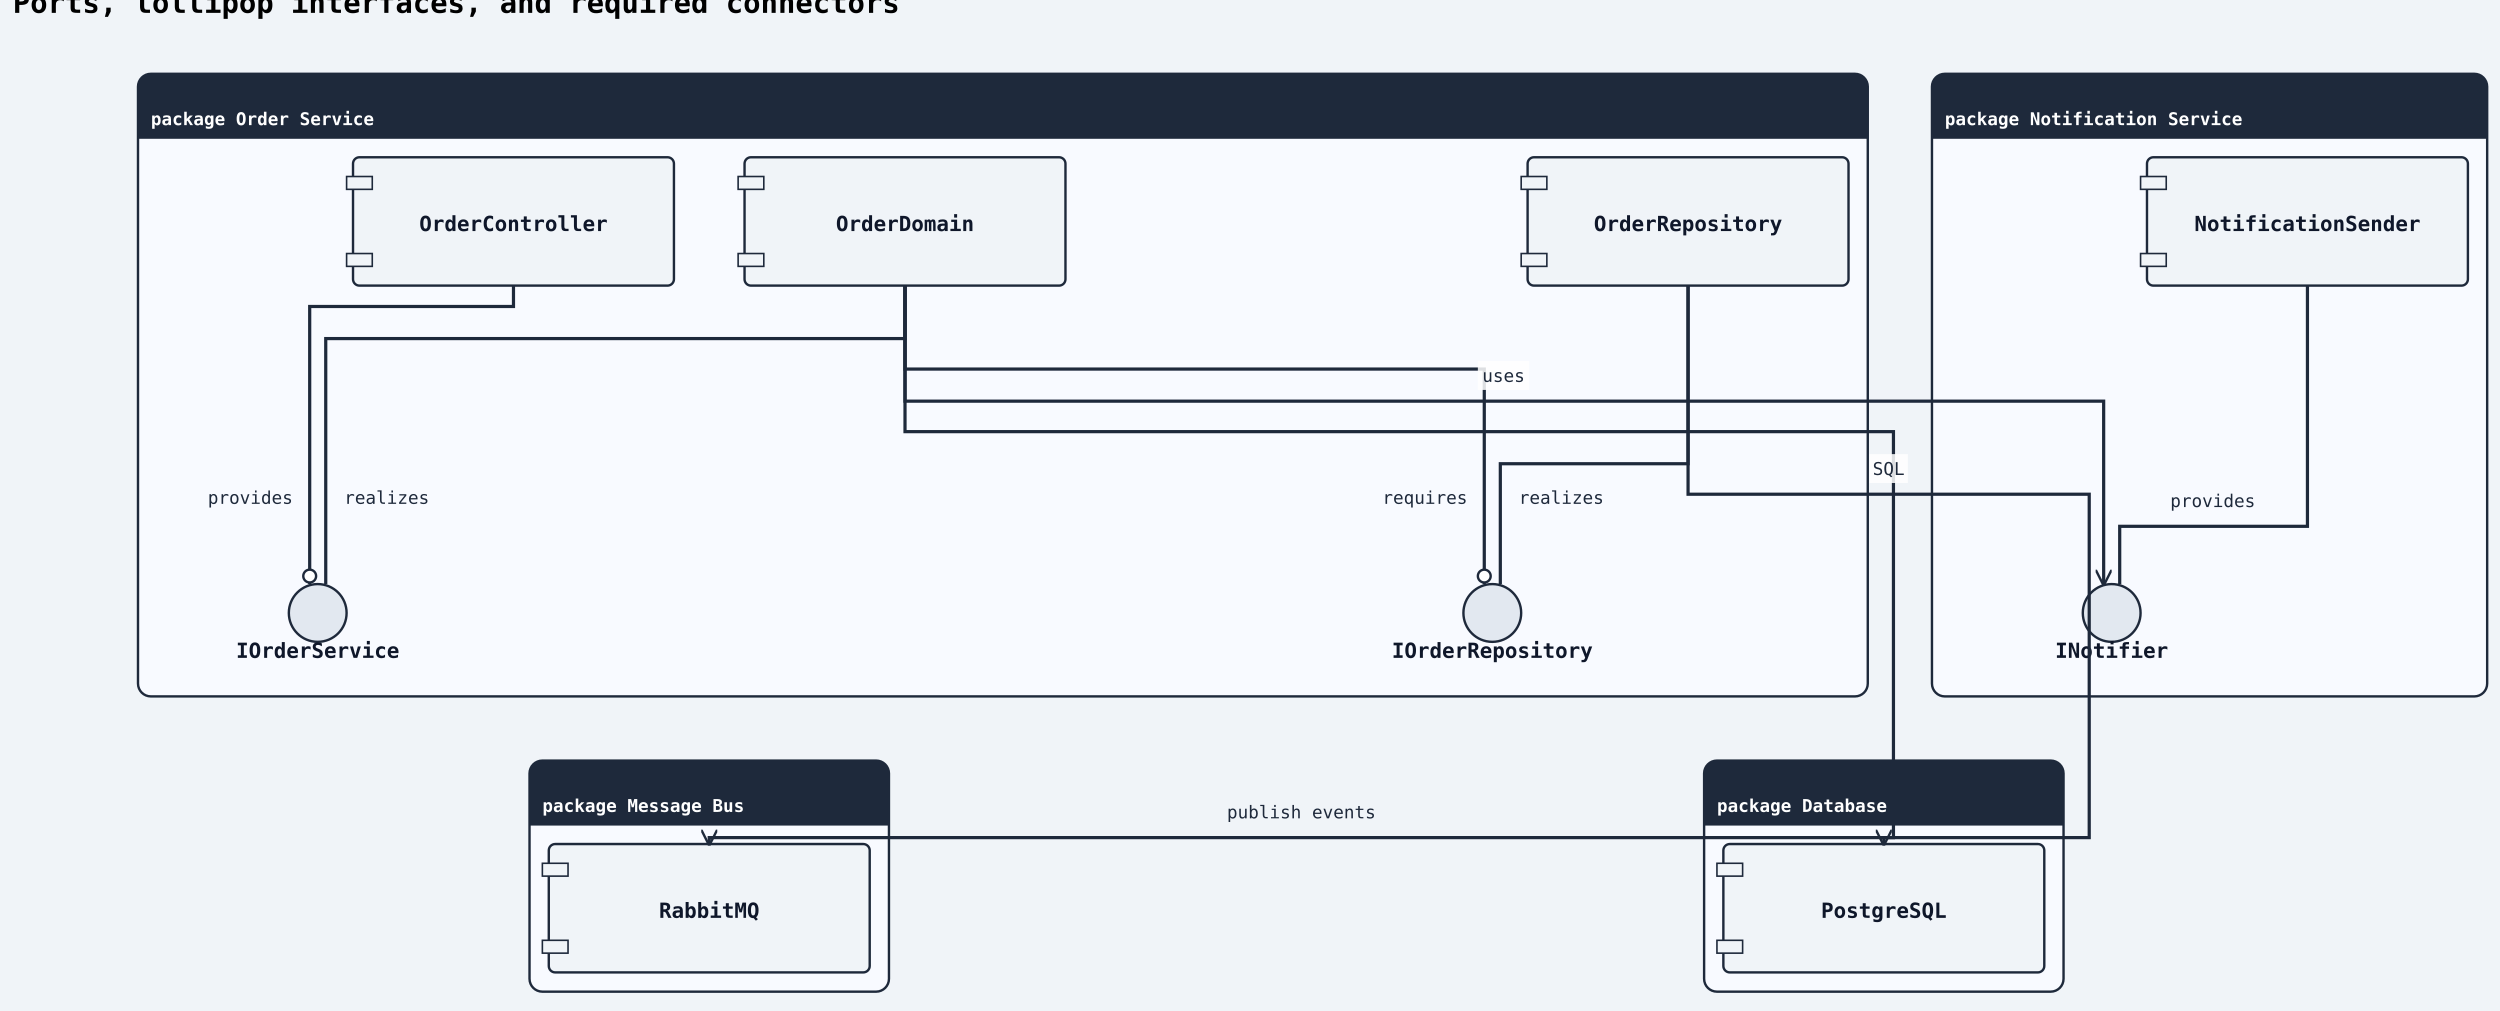
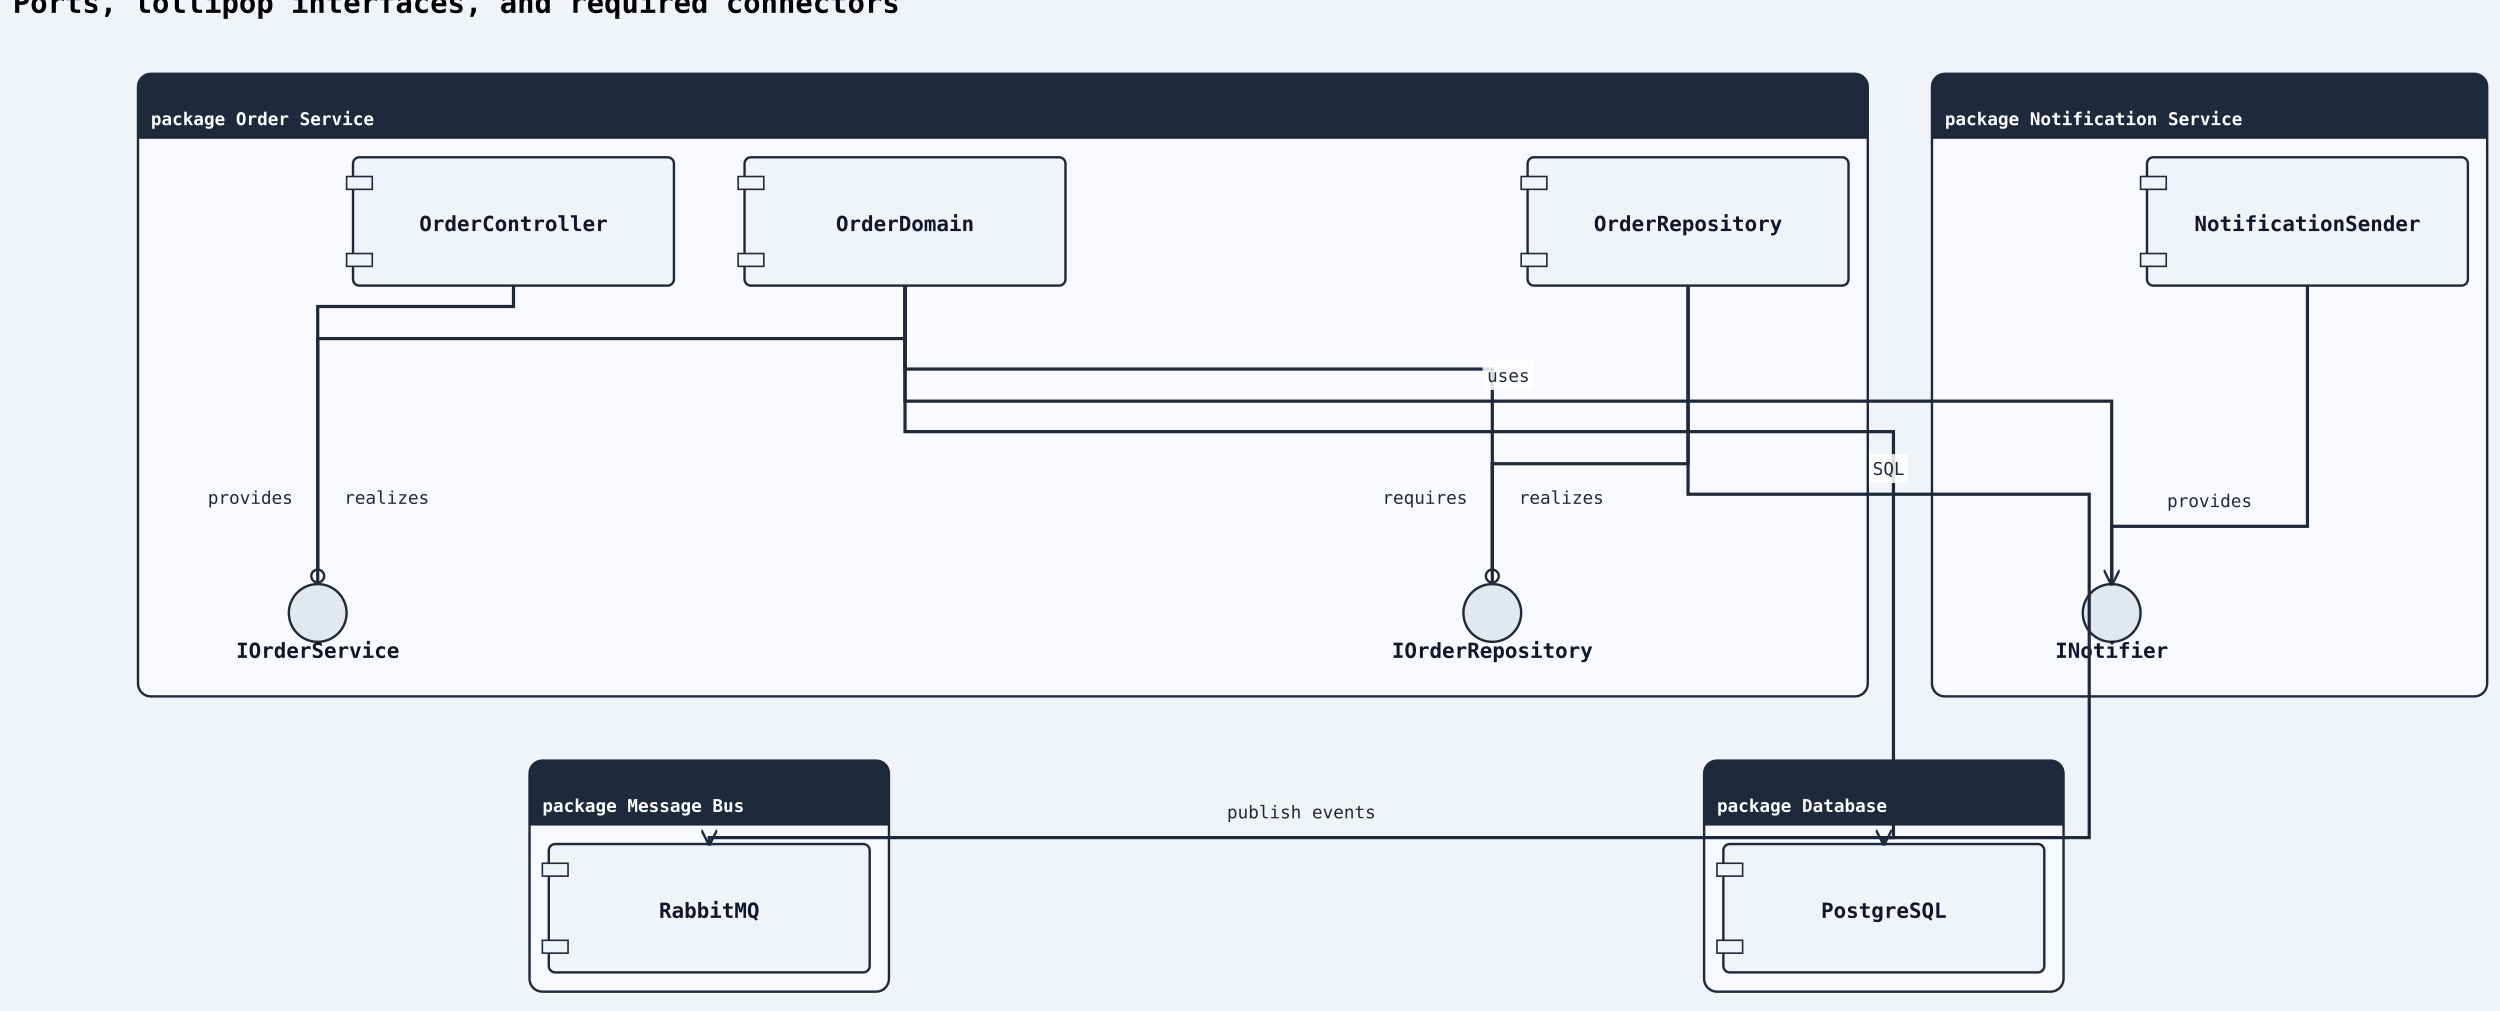
<svg xmlns="http://www.w3.org/2000/svg" width="1558" height="630" viewBox="0 0 1558 630">
  <rect width="100%" height="100%" fill="#f0f4f8" />
  <defs>
    <marker id="arrow-open" viewBox="0 0 10 10" refX="9" refY="5" markerWidth="10" markerHeight="10" markerUnits="userSpaceOnUse" orient="auto-start-reverse">
      <path d="M0,0 L10,5 L0,10" fill="none" stroke="#1e293b" stroke-width="1.5" />
    </marker>
    <marker id="arrow-triangle" viewBox="0 0 12 12" refX="11" refY="6" markerWidth="12" markerHeight="12" markerUnits="userSpaceOnUse" orient="auto-start-reverse">
      <polygon points="0,0 12,6 0,12" fill="#ffffff" stroke="#1e293b" stroke-width="1.5" fill-rule="nonzero" />
    </marker>
    <marker id="arrow-diamond-filled" viewBox="0 0 14 10" refX="13" refY="5" markerWidth="14" markerHeight="10" markerUnits="userSpaceOnUse" orient="auto-start-reverse">
      <path d="M0,5 L7,0 L14,5 L7,10 z" fill="#1e293b" stroke="#1e293b" stroke-width="1" />
    </marker>
    <marker id="arrow-diamond-open" viewBox="0 0 14 10" refX="13" refY="5" markerWidth="14" markerHeight="10" markerUnits="userSpaceOnUse" orient="auto-start-reverse">
      <path d="M0,5 L7,0 L14,5 L7,10 z" fill="#ffffff" stroke="#1e293b" stroke-width="1" />
    </marker>
    <marker id="arrow-double-open" viewBox="0 0 16 12" refX="15" refY="6" markerWidth="16" markerHeight="12" markerUnits="userSpaceOnUse" orient="auto-start-reverse">
      <path d="M0,1 L8,6 L0,11 M7,1 L15,6 L7,11" fill="none" stroke="#1e293b" stroke-width="1.5" stroke-linejoin="round" />
    </marker>
    <marker id="arrow-circle-open" viewBox="0 0 12 12" refX="11" refY="6" markerWidth="12" markerHeight="12" markerUnits="userSpaceOnUse" orient="auto-start-reverse">
      <circle cx="6" cy="6" r="4" fill="#ffffff" stroke="#1e293b" stroke-width="1.5" />
    </marker>
    <marker id="arrow-circle-filled" viewBox="0 0 12 12" refX="11" refY="6" markerWidth="12" markerHeight="12" markerUnits="userSpaceOnUse" orient="auto-start-reverse">
      <circle cx="6" cy="6" r="4" fill="#1e293b" stroke="#1e293b" stroke-width="1.5" />
    </marker>
    <marker id="arrow-triangle-filled" viewBox="0 0 12 12" refX="11" refY="6" markerWidth="12" markerHeight="12" markerUnits="userSpaceOnUse" orient="auto-start-reverse">
      <polygon points="0,0 12,6 0,12" fill="#1e293b" stroke="#1e293b" stroke-width="1.5" />
    </marker>
    <marker id="arrow-box-filled" viewBox="0 0 12 12" refX="11" refY="6" markerWidth="12" markerHeight="12" markerUnits="userSpaceOnUse" orient="auto-start-reverse">
      <rect x="2" y="2" width="8" height="8" fill="#1e293b" stroke="#1e293b" stroke-width="1.5" />
    </marker>
    <marker id="arrow-plus" viewBox="0 0 12 12" refX="11" refY="6" markerWidth="12" markerHeight="12" markerUnits="userSpaceOnUse" orient="auto-start-reverse">
      <path d="M6,1 L6,11 M1,6 L11,6" fill="none" stroke="#1e293b" stroke-width="1.8" stroke-linecap="round" />
    </marker>
    <marker id="arrow-slash" viewBox="0 0 12 12" refX="10" refY="6" markerWidth="12" markerHeight="12" markerUnits="userSpaceOnUse" orient="auto-start-reverse">
      <path d="M3,2 L9,10" fill="none" stroke="#1e293b" stroke-width="1.8" stroke-linecap="round" />
    </marker>
    <marker id="arrow-cross" viewBox="0 0 12 12" refX="11" refY="6" markerWidth="12" markerHeight="12" markerUnits="userSpaceOnUse" orient="auto-start-reverse">
      <path d="M2,2 L10,10 M10,2 L2,10" fill="none" stroke="#1e293b" stroke-width="1.8" stroke-linecap="round" />
    </marker>
    <marker id="arrow-bracket-open" viewBox="0 0 12 14" refX="11" refY="7" markerWidth="12" markerHeight="14" markerUnits="userSpaceOnUse" orient="auto-start-reverse">
      <path d="M10,1 L4,1 L4,13 L10,13" fill="none" stroke="#1e293b" stroke-width="1.8" stroke-linecap="round" stroke-linejoin="round" />
    </marker>
  </defs>
  <marker id="arrow-ie-one" viewBox="0 0 24 16" refX="22" refY="8" markerWidth="24" markerHeight="16" markerUnits="userSpaceOnUse" orient="auto-start-reverse">
    <path d="M16,2 L16,14" fill="none" stroke="#1e293b" stroke-width="1.8" stroke-linecap="round" />
  </marker>
  <marker id="arrow-ie-zero-one" viewBox="0 0 30 16" refX="28" refY="8" markerWidth="30" markerHeight="16" markerUnits="userSpaceOnUse" orient="auto-start-reverse">
    <circle cx="10" cy="8" r="4" fill="#ffffff" stroke="#1e293b" stroke-width="1.5" />
    <path d="M20,2 L20,14" fill="none" stroke="#1e293b" stroke-width="1.8" stroke-linecap="round" />
  </marker>
  <marker id="arrow-ie-zero-many" viewBox="0 0 34 18" refX="32" refY="9" markerWidth="34" markerHeight="18" markerUnits="userSpaceOnUse" orient="auto-start-reverse">
    <circle cx="8" cy="9" r="4" fill="#ffffff" stroke="#1e293b" stroke-width="1.5" />
    <path d="M18,9 L31,2 M18,9 L31,9 M18,9 L31,16" fill="none" stroke="#1e293b" stroke-width="1.7" stroke-linecap="round" />
  </marker>
  <marker id="arrow-ie-one-many" viewBox="0 0 34 18" refX="32" refY="9" markerWidth="34" markerHeight="18" markerUnits="userSpaceOnUse" orient="auto-start-reverse">
    <path d="M8,2 L8,16 M18,9 L31,2 M18,9 L31,9 M18,9 L31,16" fill="none" stroke="#1e293b" stroke-width="1.7" stroke-linecap="round" />
  </marker>
  <text x="8" y="8" font-family="monospace" font-size="18" font-weight="600">Ports, lollipop interfaces, and required connectors</text>
  <rect class="uml-group-frame" data-uml-group="Order Service" x="86" y="46" width="1078" height="388" rx="8" ry="8" fill="#f8faff" stroke="#1e293b" stroke-width="1.5" />
  <rect x="86" y="46" width="1078" height="40" rx="8" ry="8" fill="#1e293b" stroke="none" />
  <rect x="86" y="78" width="1078" height="8" fill="#1e293b" stroke="none" />
  <text x="94" y="78" font-family="monospace" font-size="11" font-weight="600" fill="#ffffff">package Order Service</text>
  <line x1="86" y1="86" x2="1164" y2="86" stroke="#1e293b" stroke-width="1" />
  <rect class="uml-group-frame" data-uml-group="Notification Service" x="1204" y="46" width="346" height="388" rx="8" ry="8" fill="#f8faff" stroke="#1e293b" stroke-width="1.5" />
  <rect x="1204" y="46" width="346" height="40" rx="8" ry="8" fill="#1e293b" stroke="none" />
  <rect x="1204" y="78" width="346" height="8" fill="#1e293b" stroke="none" />
  <text x="1212" y="78" font-family="monospace" font-size="11" font-weight="600" fill="#ffffff">package Notification Service</text>
  <line x1="1204" y1="86" x2="1550" y2="86" stroke="#1e293b" stroke-width="1" />
  <rect class="uml-group-frame" data-uml-group="Database" x="1062" y="474" width="224" height="144" rx="8" ry="8" fill="#f8faff" stroke="#1e293b" stroke-width="1.5" />
  <rect x="1062" y="474" width="224" height="40" rx="8" ry="8" fill="#1e293b" stroke="none" />
  <rect x="1062" y="506" width="224" height="8" fill="#1e293b" stroke="none" />
  <text x="1070" y="506" font-family="monospace" font-size="11" font-weight="600" fill="#ffffff">package Database</text>
  <line x1="1062" y1="514" x2="1286" y2="514" stroke="#1e293b" stroke-width="1" />
  <rect class="uml-group-frame" data-uml-group="Message Bus" x="330" y="474" width="224" height="144" rx="8" ry="8" fill="#f8faff" stroke="#1e293b" stroke-width="1.5" />
  <rect x="330" y="474" width="224" height="40" rx="8" ry="8" fill="#1e293b" stroke="none" />
  <rect x="330" y="506" width="224" height="8" fill="#1e293b" stroke="none" />
  <text x="338" y="506" font-family="monospace" font-size="11" font-weight="600" fill="#ffffff">package Message Bus</text>
  <line x1="330" y1="514" x2="554" y2="514" stroke="#1e293b" stroke-width="1" />
  <rect class="uml-node uml-component" data-uml-kind="component" x="220" y="98" width="200" height="80" rx="4" ry="4" fill="#f0f4f8" stroke="#1e293b" stroke-width="1.5" />
  <rect x="216" y="110" width="16" height="8" fill="#f0f4f8" stroke="#1e293b" stroke-width="1" />
  <rect x="216" y="158" width="16" height="8" fill="#f0f4f8" stroke="#1e293b" stroke-width="1" />
  <text x="320" y="144" text-anchor="middle" font-family="monospace" font-size="13" font-weight="600" fill="#0f172a">OrderController</text>
  <rect class="uml-node uml-component" data-uml-kind="component" x="464" y="98" width="200" height="80" rx="4" ry="4" fill="#f0f4f8" stroke="#1e293b" stroke-width="1.5" />
  <rect x="460" y="110" width="16" height="8" fill="#f0f4f8" stroke="#1e293b" stroke-width="1" />
  <rect x="460" y="158" width="16" height="8" fill="#f0f4f8" stroke="#1e293b" stroke-width="1" />
  <text x="564" y="144" text-anchor="middle" font-family="monospace" font-size="13" font-weight="600" fill="#0f172a">OrderDomain</text>
  <rect class="uml-node uml-component" data-uml-kind="component" x="952" y="98" width="200" height="80" rx="4" ry="4" fill="#f0f4f8" stroke="#1e293b" stroke-width="1.5" />
  <rect x="948" y="110" width="16" height="8" fill="#f0f4f8" stroke="#1e293b" stroke-width="1" />
  <rect x="948" y="158" width="16" height="8" fill="#f0f4f8" stroke="#1e293b" stroke-width="1" />
  <text x="1052" y="144" text-anchor="middle" font-family="monospace" font-size="13" font-weight="600" fill="#0f172a">OrderRepository</text>
  <circle class="uml-node uml-interface" data-uml-kind="interface" cx="198" cy="382" r="18" fill="#e2e8f0" stroke="#1e293b" stroke-width="1.5" />
  <text x="198" y="410" text-anchor="middle" font-family="monospace" font-size="13" font-weight="600" fill="#0f172a">IOrderService</text>
  <circle class="uml-node uml-interface" data-uml-kind="interface" cx="930" cy="382" r="18" fill="#e2e8f0" stroke="#1e293b" stroke-width="1.5" />
  <text x="930" y="410" text-anchor="middle" font-family="monospace" font-size="13" font-weight="600" fill="#0f172a">IOrderRepository</text>
  <rect class="uml-node uml-component" data-uml-kind="component" x="1338" y="98" width="200" height="80" rx="4" ry="4" fill="#f0f4f8" stroke="#1e293b" stroke-width="1.5" />
  <rect x="1334" y="110" width="16" height="8" fill="#f0f4f8" stroke="#1e293b" stroke-width="1" />
  <rect x="1334" y="158" width="16" height="8" fill="#f0f4f8" stroke="#1e293b" stroke-width="1" />
  <text x="1438" y="144" text-anchor="middle" font-family="monospace" font-size="13" font-weight="600" fill="#0f172a">NotificationSender</text>
  <circle class="uml-node uml-interface" data-uml-kind="interface" cx="1316" cy="382" r="18" fill="#e2e8f0" stroke="#1e293b" stroke-width="1.5" />
  <text x="1316" y="410" text-anchor="middle" font-family="monospace" font-size="13" font-weight="600" fill="#0f172a">INotifier</text>
  <rect class="uml-node uml-component" data-uml-kind="component" x="1074" y="526" width="200" height="80" rx="4" ry="4" fill="#f0f4f8" stroke="#1e293b" stroke-width="1.5" />
  <rect x="1070" y="538" width="16" height="8" fill="#f0f4f8" stroke="#1e293b" stroke-width="1" />
  <rect x="1070" y="586" width="16" height="8" fill="#f0f4f8" stroke="#1e293b" stroke-width="1" />
  <text x="1174" y="572" text-anchor="middle" font-family="monospace" font-size="13" font-weight="600" fill="#0f172a">PostgreSQL</text>
  <rect class="uml-node uml-component" data-uml-kind="component" x="342" y="526" width="200" height="80" rx="4" ry="4" fill="#f0f4f8" stroke="#1e293b" stroke-width="1.5" />
  <rect x="338" y="538" width="16" height="8" fill="#f0f4f8" stroke="#1e293b" stroke-width="1" />
  <rect x="338" y="586" width="16" height="8" fill="#f0f4f8" stroke="#1e293b" stroke-width="1" />
  <text x="442" y="572" text-anchor="middle" font-family="monospace" font-size="13" font-weight="600" fill="#0f172a">RabbitMQ</text>
-   <polyline class="uml-relation" data-uml-from="Order Service::OC" data-uml-to="Order Service::IOrderService" data-uml-arrow="-(" points="320,178 320,191 193,191 193,364" fill="none" stroke="#1e293b" stroke-width="2" marker-end="url(#arrow-circle-open)" />
-   <polyline class="uml-relation" data-uml-from="Order Service::OD" data-uml-to="Order Service::IOrderService" data-uml-arrow="--" points="564,178 564,211 203,211 203,364" fill="none" stroke="#1e293b" stroke-width="2" />
-   <polyline class="uml-relation" data-uml-from="Order Service::OD" data-uml-to="Order Service::IOrderRepository" data-uml-arrow="-(" points="564,178 564,230 925,230 925,364" fill="none" stroke="#1e293b" stroke-width="2" marker-end="url(#arrow-circle-open)" />
-   <polyline class="uml-relation" data-uml-from="Order Service::OR" data-uml-to="Order Service::IOrderRepository" data-uml-arrow="--" points="1052,178 1052,289 935,289 935,364" fill="none" stroke="#1e293b" stroke-width="2" />
-   <polyline class="uml-relation" data-uml-from="Notification Service::NS" data-uml-to="Notification Service::INotifier" data-uml-arrow="--" points="1438,178 1438,328 1321,328 1321,364" fill="none" stroke="#1e293b" stroke-width="2" />
-   <polyline class="uml-relation" data-uml-from="OD" data-uml-to="INotifier" data-uml-arrow="--&gt;" points="564,178 564,250 1311,250 1311,364" fill="none" stroke="#1e293b" stroke-width="2" marker-end="url(#arrow-open)" />
+   <polyline class="uml-relation" data-uml-from="Order Service::OC" data-uml-to="Order Service::IOrderService" data-uml-arrow="-(" points="320,178 320,191 198,191 198,364" fill="none" stroke="#1e293b" stroke-width="2" marker-end="url(#arrow-circle-open)" />
+   <polyline class="uml-relation" data-uml-from="Order Service::OD" data-uml-to="Order Service::IOrderService" data-uml-arrow="--" points="564,178 564,211 198,211 198,364" fill="none" stroke="#1e293b" stroke-width="2" />
+   <polyline class="uml-relation" data-uml-from="Order Service::OD" data-uml-to="Order Service::IOrderRepository" data-uml-arrow="-(" points="564,178 564,230 930,230 930,364" fill="none" stroke="#1e293b" stroke-width="2" marker-end="url(#arrow-circle-open)" />
+   <polyline class="uml-relation" data-uml-from="Order Service::OR" data-uml-to="Order Service::IOrderRepository" data-uml-arrow="--" points="1052,178 1052,289 930,289 930,364" fill="none" stroke="#1e293b" stroke-width="2" />
+   <polyline class="uml-relation" data-uml-from="Notification Service::NS" data-uml-to="Notification Service::INotifier" data-uml-arrow="--" points="1438,178 1438,328 1316,328 1316,364" fill="none" stroke="#1e293b" stroke-width="2" />
+   <polyline class="uml-relation" data-uml-from="OD" data-uml-to="INotifier" data-uml-arrow="--&gt;" points="564,178 564,250 1316,250 1316,364" fill="none" stroke="#1e293b" stroke-width="2" marker-end="url(#arrow-open)" />
  <polyline class="uml-relation" data-uml-from="OR" data-uml-to="PG" data-uml-arrow="--&gt;" points="1052,178 1052,308 1302,308 1302,522 1174,522 1174,526" fill="none" stroke="#1e293b" stroke-width="2" marker-end="url(#arrow-open)" />
  <polyline class="uml-relation" data-uml-from="OD" data-uml-to="MQ" data-uml-arrow="--&gt;" points="564,178 564,269 1180,269 1180,522 442,522 442,526" fill="none" stroke="#1e293b" stroke-width="2" marker-end="url(#arrow-open)" />
  <text class="uml-edge-label" data-uml-label-role="edge" x="156" y="314" text-anchor="middle" font-family="monospace" font-size="11" fill="#1e293b">provides</text>
  <text class="uml-edge-label" data-uml-label-role="edge" x="241" y="314" text-anchor="middle" font-family="monospace" font-size="11" fill="#1e293b">realizes</text>
  <text class="uml-edge-label" data-uml-label-role="edge" x="888" y="314" text-anchor="middle" font-family="monospace" font-size="11" fill="#1e293b">requires</text>
  <text class="uml-edge-label" data-uml-label-role="edge" x="973" y="314" text-anchor="middle" font-family="monospace" font-size="11" fill="#1e293b">realizes</text>
-   <text class="uml-edge-label" data-uml-label-role="edge" x="1379" y="316" text-anchor="middle" font-family="monospace" font-size="11" fill="#1e293b">provides</text>
-   <rect class="uml-edge-label-bg" data-uml-label-role="edge-background" x="921" y="225" width="32" height="18" fill="white" opacity="0.85" />
-   <text class="uml-edge-label" data-uml-label-role="edge" x="937" y="238" text-anchor="middle" font-family="monospace" font-size="11" fill="#1e293b">uses</text>
+   <text class="uml-edge-label" data-uml-label-role="edge" x="1377" y="316" text-anchor="middle" font-family="monospace" font-size="11" fill="#1e293b">provides</text>
+   <rect class="uml-edge-label-bg" data-uml-label-role="edge-background" x="924" y="225" width="32" height="18" fill="white" opacity="0.85" />
+   <text class="uml-edge-label" data-uml-label-role="edge" x="940" y="238" text-anchor="middle" font-family="monospace" font-size="11" fill="#1e293b">uses</text>
  <rect class="uml-edge-label-bg" data-uml-label-role="edge-background" x="1165" y="283" width="24" height="18" fill="white" opacity="0.85" />
  <text class="uml-edge-label" data-uml-label-role="edge" x="1177" y="296" text-anchor="middle" font-family="monospace" font-size="11" fill="#1e293b">SQL</text>
  <text class="uml-edge-label" data-uml-label-role="edge" x="811" y="510" text-anchor="middle" font-family="monospace" font-size="11" fill="#1e293b">publish events</text>
  <rect x="86" y="46" width="1078" height="40" rx="8" ry="8" fill="#1e293b" stroke="none" />
  <rect x="86" y="78" width="1078" height="8" fill="#1e293b" stroke="none" />
  <text x="94" y="78" font-family="monospace" font-size="11" font-weight="600" fill="#ffffff">package Order Service</text>
  <rect x="1204" y="46" width="346" height="40" rx="8" ry="8" fill="#1e293b" stroke="none" />
  <rect x="1204" y="78" width="346" height="8" fill="#1e293b" stroke="none" />
  <text x="1212" y="78" font-family="monospace" font-size="11" font-weight="600" fill="#ffffff">package Notification Service</text>
  <rect x="1062" y="474" width="224" height="40" rx="8" ry="8" fill="#1e293b" stroke="none" />
  <rect x="1062" y="506" width="224" height="8" fill="#1e293b" stroke="none" />
  <text x="1070" y="506" font-family="monospace" font-size="11" font-weight="600" fill="#ffffff">package Database</text>
  <rect x="330" y="474" width="224" height="40" rx="8" ry="8" fill="#1e293b" stroke="none" />
  <rect x="330" y="506" width="224" height="8" fill="#1e293b" stroke="none" />
  <text x="338" y="506" font-family="monospace" font-size="11" font-weight="600" fill="#ffffff">package Message Bus</text>
</svg>
